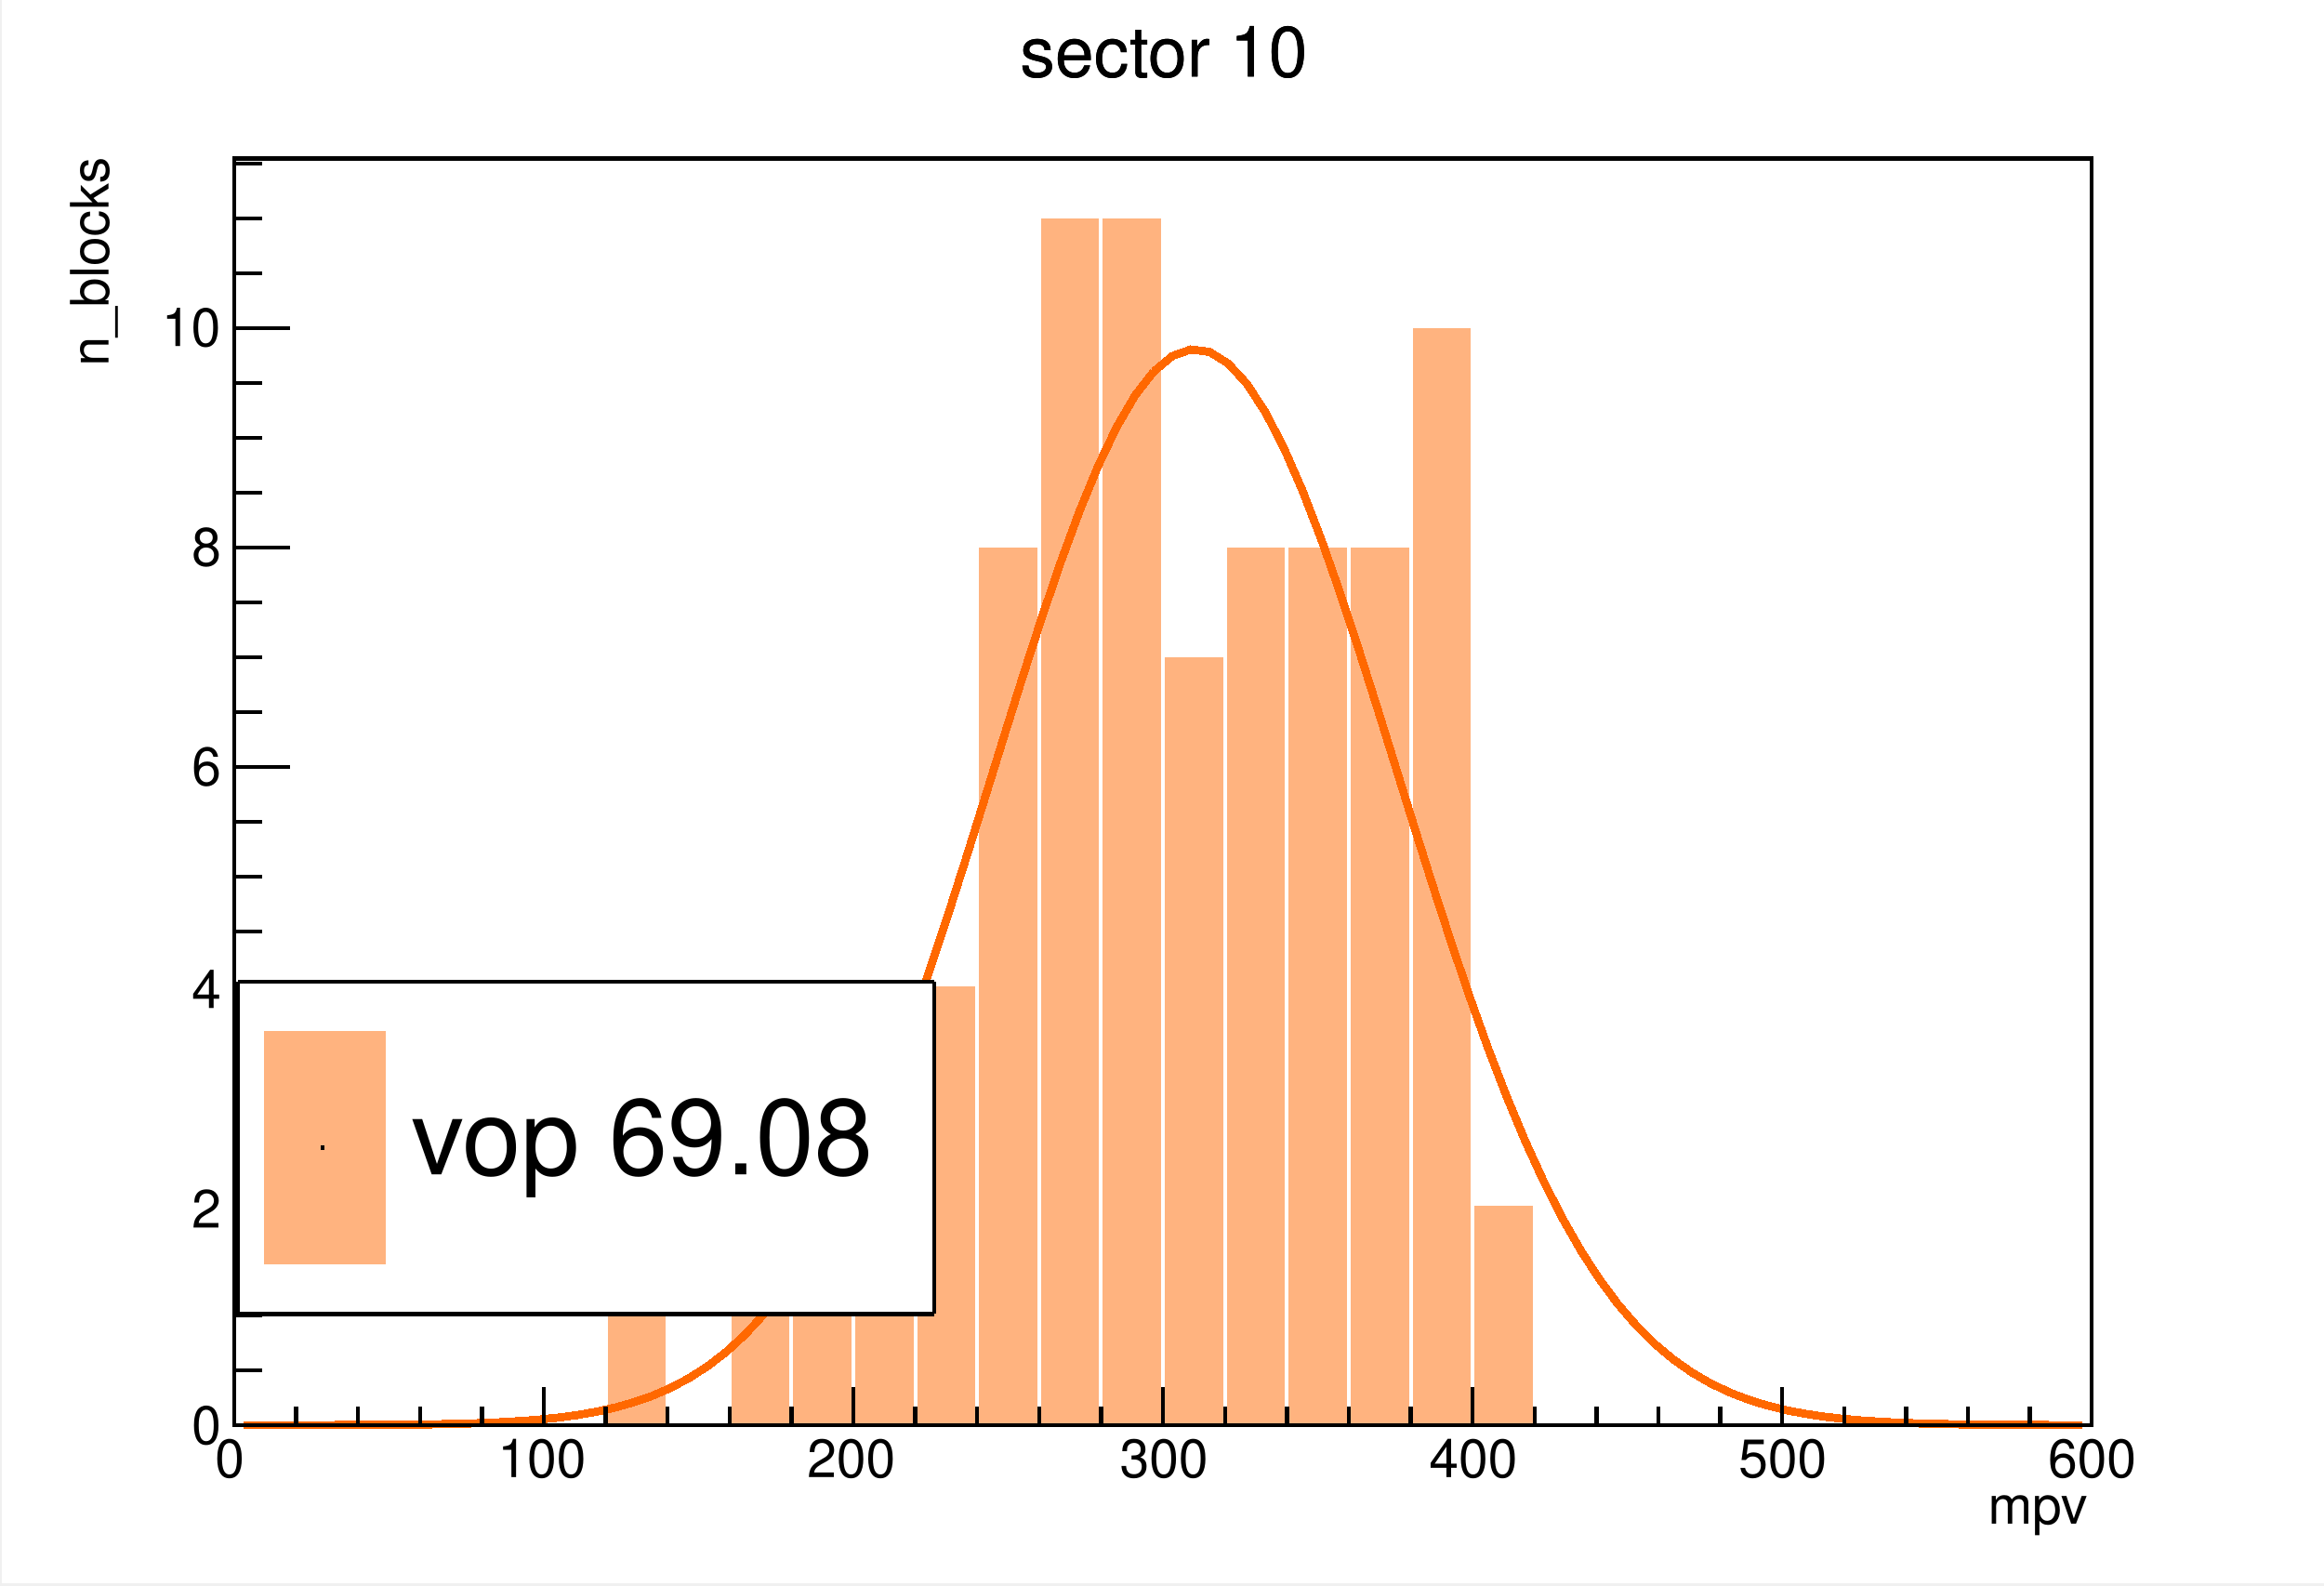
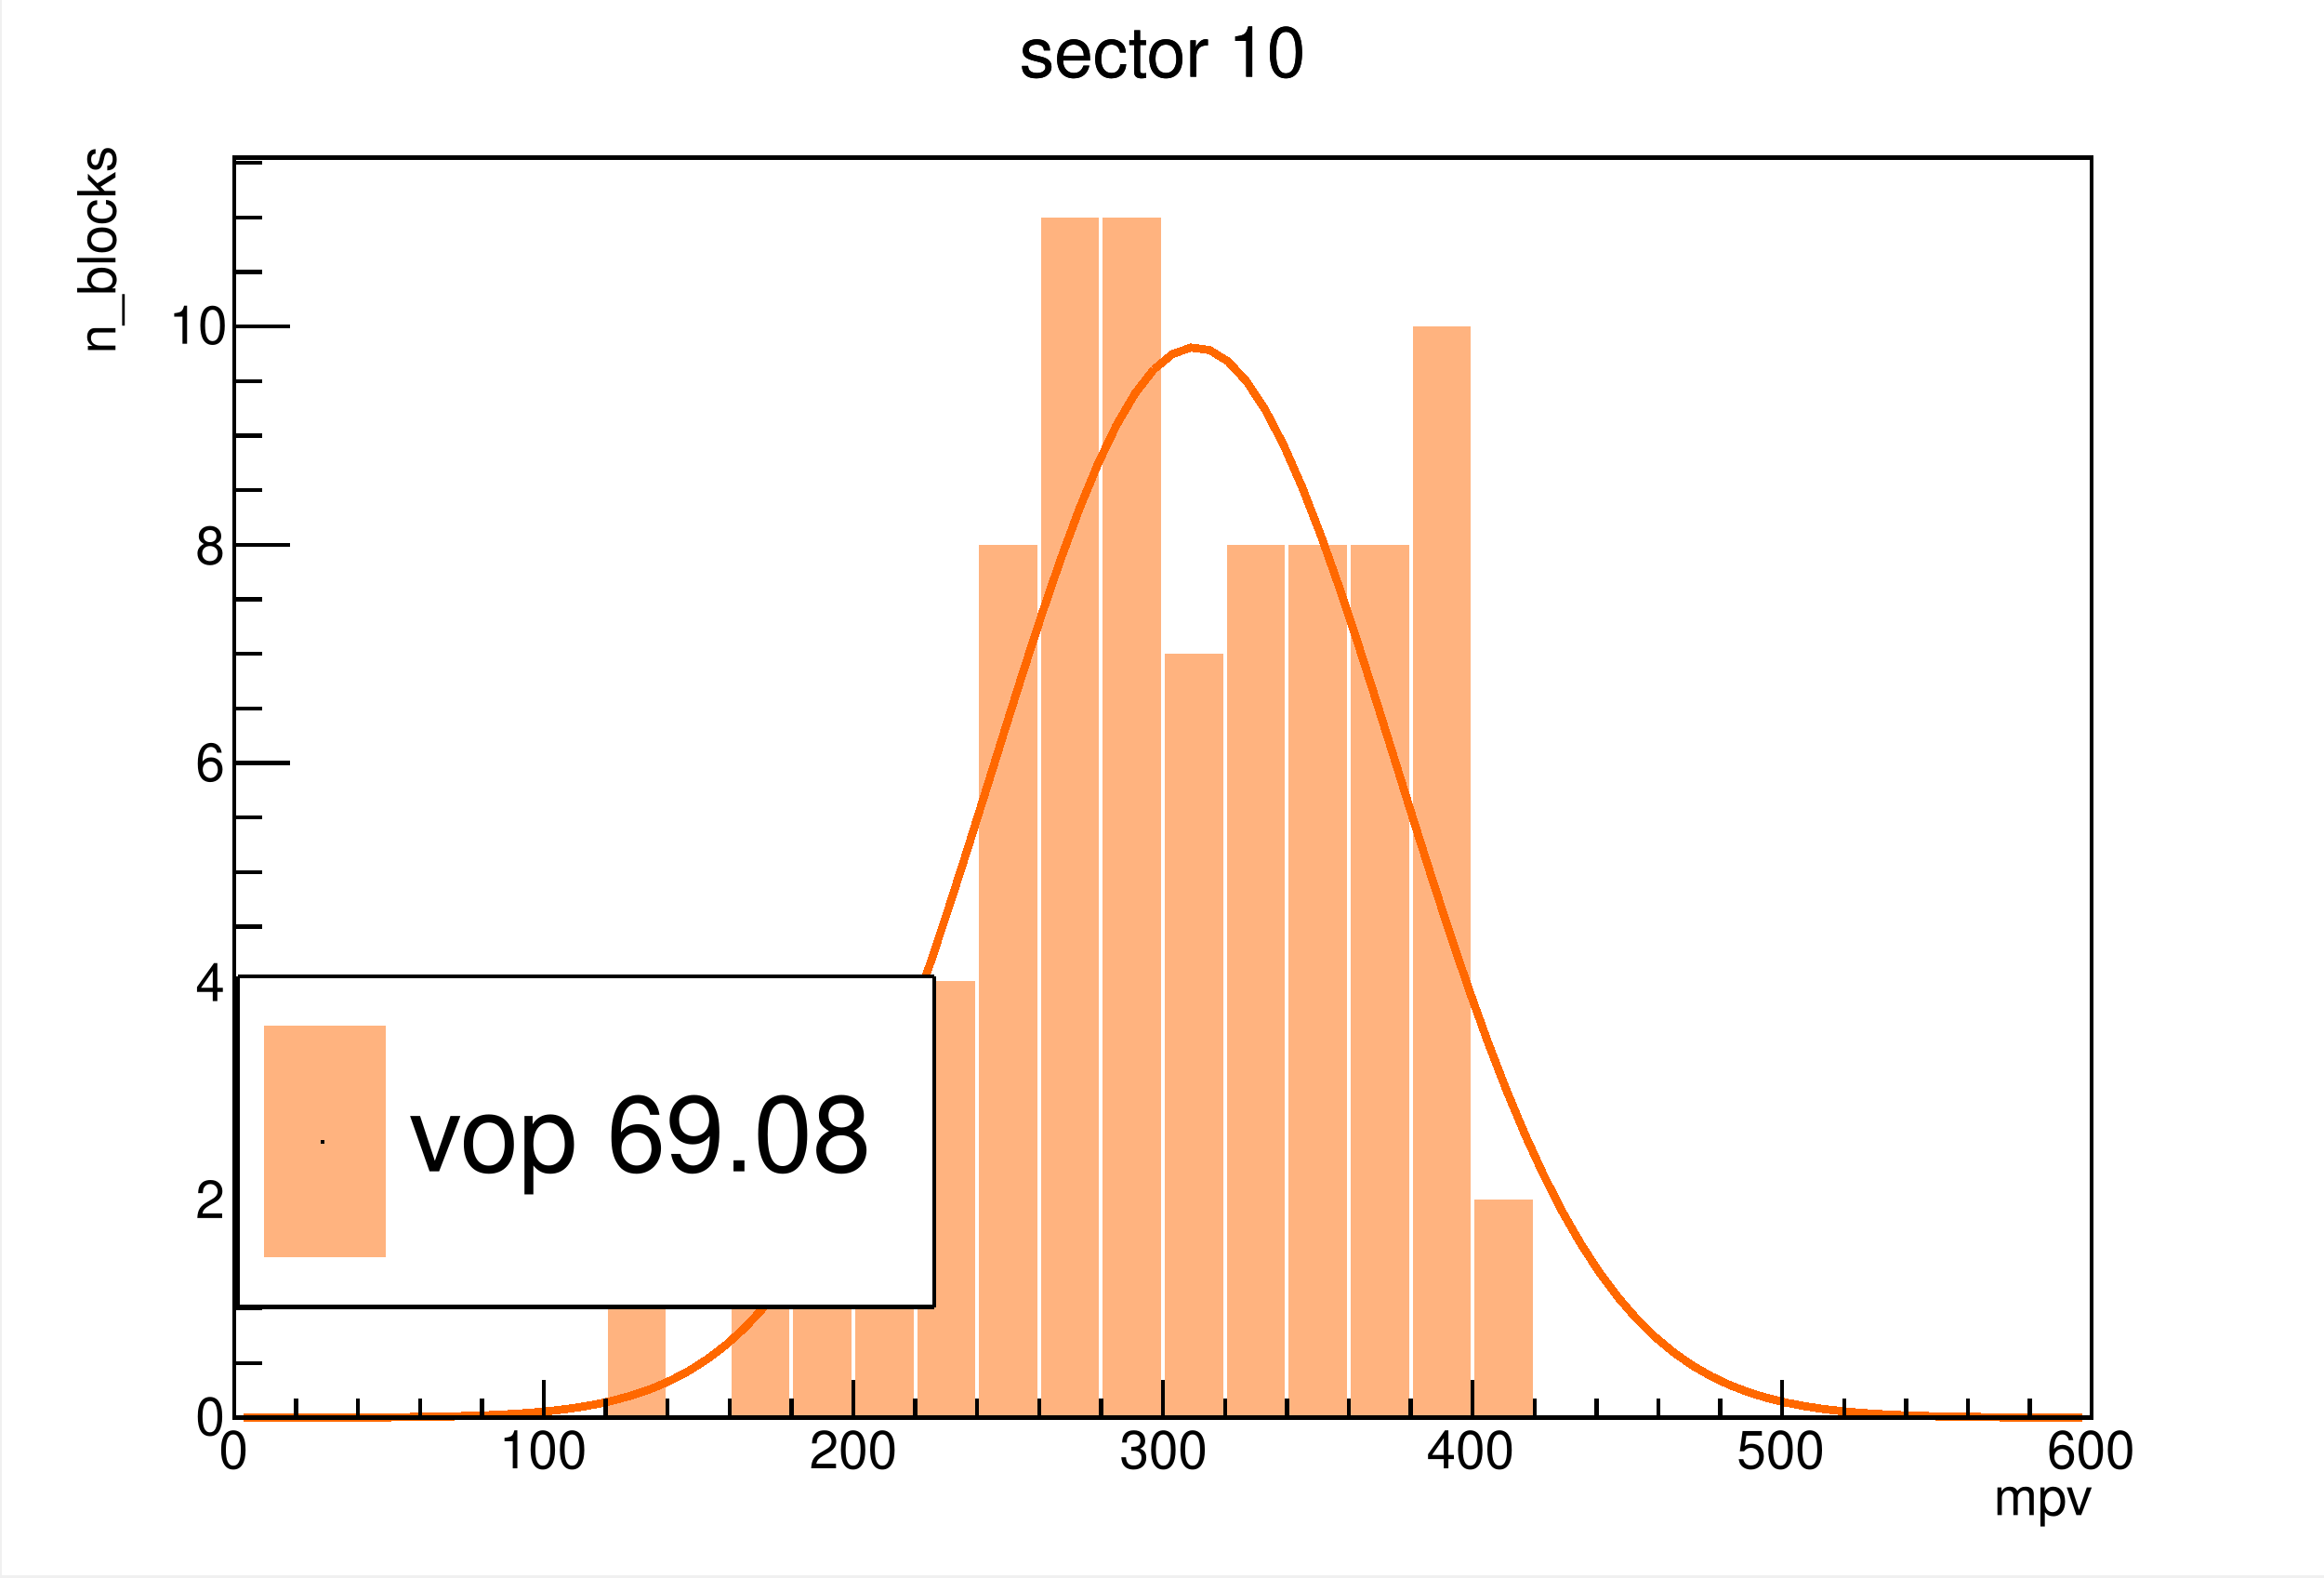
- <svg xmlns="http://www.w3.org/2000/svg" width="567.429" height="387.116" viewBox="0 0 567.429 387.116" shape-rendering="crispEdges">
+ <svg xmlns="http://www.w3.org/2000/svg" width="567.429" height="384.969" viewBox="0 0 567.429 384.969" shape-rendering="crispEdges">
  <defs>
</defs>
-   <rect x="0.5" y="0" width="566.929" height="386.616" fill="white" />
-   <rect x="57.193" y="38.662" width="453.543" height="309.293" fill="white" />
-   <rect x="57.193" y="38.662" width="453.543" height="309.293" fill="none" stroke="black" />
-   <path d="M57.193,347.955h 453.543" fill="none" stroke="#000099" />
-   <path d="M57.193,347.955h 453.543" fill="none" stroke="black" />
-   <path d="M57.193,338.676v 9.279" fill="none" stroke="black" />
-   <path d="M72.311,343.315v 4.639" fill="none" stroke="black" />
-   <path d="M87.429,343.315v 4.639" fill="none" stroke="black" />
-   <path d="M102.547,343.315v 4.639" fill="none" stroke="black" />
-   <path d="M117.665,343.315v 4.639" fill="none" stroke="black" />
-   <path d="M132.783,338.676v 9.279" fill="none" stroke="black" />
-   <path d="M147.902,343.315v 4.639" fill="none" stroke="black" />
-   <path d="M163.02,343.315v 4.639" fill="none" stroke="black" />
-   <path d="M178.138,343.315v 4.639" fill="none" stroke="black" />
-   <path d="M193.256,343.315v 4.639" fill="none" stroke="black" />
-   <path d="M208.374,338.676v 9.279" fill="none" stroke="black" />
-   <path d="M223.492,343.315v 4.639" fill="none" stroke="black" />
-   <path d="M238.61,343.315v 4.639" fill="none" stroke="black" />
-   <path d="M253.728,343.315v 4.639" fill="none" stroke="black" />
-   <path d="M268.846,343.315v 4.639" fill="none" stroke="black" />
-   <path d="M283.965,338.676v 9.279" fill="none" stroke="black" />
-   <path d="M299.083,343.315v 4.639" fill="none" stroke="black" />
-   <path d="M314.201,343.315v 4.639" fill="none" stroke="black" />
-   <path d="M329.319,343.315v 4.639" fill="none" stroke="black" />
-   <path d="M344.437,343.315v 4.639" fill="none" stroke="black" />
-   <path d="M359.555,338.676v 9.279" fill="none" stroke="black" />
-   <path d="M374.673,343.315v 4.639" fill="none" stroke="black" />
-   <path d="M389.791,343.315v 4.639" fill="none" stroke="black" />
-   <path d="M404.909,343.315v 4.639" fill="none" stroke="black" />
-   <path d="M420.028,343.315v 4.639" fill="none" stroke="black" />
-   <path d="M435.146,338.676v 9.279" fill="none" stroke="black" />
-   <path d="M450.264,343.315v 4.639" fill="none" stroke="black" />
-   <path d="M465.382,343.315v 4.639" fill="none" stroke="black" />
-   <path d="M480.5,343.315v 4.639" fill="none" stroke="black" />
-   <path d="M495.618,343.315v 4.639" fill="none" stroke="black" />
-   <path d="M510.736,338.676v 9.279" fill="none" stroke="black" />
-   <text xml:space="preserve" x="52.482" y="360.625" fill="black" font-size="12.914" font-family="Helvetica">0</text>
-   <text xml:space="preserve" x="121.521" y="360.625" fill="black" font-size="12.914" font-family="Helvetica">100</text>
-   <text xml:space="preserve" x="197.057" y="360.625" fill="black" font-size="12.914" font-family="Helvetica">200</text>
-   <text xml:space="preserve" x="273.406" y="360.625" fill="black" font-size="12.914" font-family="Helvetica">300</text>
-   <text xml:space="preserve" x="348.942" y="360.625" fill="black" font-size="12.914" font-family="Helvetica">400</text>
-   <text xml:space="preserve" x="424.479" y="360.625" fill="black" font-size="12.914" font-family="Helvetica">500</text>
-   <text xml:space="preserve" x="500.015" y="360.625" fill="black" font-size="12.914" font-family="Helvetica">600</text>
-   <text xml:space="preserve" x="485.395" y="371.996" fill="black" font-size="12.914" font-family="Helvetica">mpv</text>
-   <path d="M57.193,347.955v -309.293" fill="none" stroke="black" />
-   <path d="M70.799,347.955h -13.606" fill="none" stroke="black" />
-   <path d="M63.996,334.565h -6.803" fill="none" stroke="black" />
-   <path d="M63.996,321.176h -6.803" fill="none" stroke="black" />
-   <path d="M63.996,307.787h -6.803" fill="none" stroke="black" />
-   <path d="M70.799,294.398h -13.606" fill="none" stroke="black" />
-   <path d="M63.996,281.008h -6.803" fill="none" stroke="black" />
-   <path d="M63.996,267.619h -6.803" fill="none" stroke="black" />
-   <path d="M63.996,254.23h -6.803" fill="none" stroke="black" />
-   <path d="M70.799,240.84h -13.606" fill="none" stroke="black" />
-   <path d="M63.996,227.451h -6.803" fill="none" stroke="black" />
-   <path d="M63.996,214.062h -6.803" fill="none" stroke="black" />
-   <path d="M63.996,200.672h -6.803" fill="none" stroke="black" />
-   <path d="M70.799,187.283h -13.606" fill="none" stroke="black" />
-   <path d="M63.996,173.894h -6.803" fill="none" stroke="black" />
-   <path d="M63.996,160.504h -6.803" fill="none" stroke="black" />
-   <path d="M63.996,147.115h -6.803" fill="none" stroke="black" />
-   <path d="M70.799,133.726h -13.606" fill="none" stroke="black" />
-   <path d="M63.996,120.336h -6.803" fill="none" stroke="black" />
-   <path d="M63.996,106.947h -6.803" fill="none" stroke="black" />
-   <path d="M63.996,93.558h -6.803" fill="none" stroke="black" />
-   <path d="M70.799,80.168h -13.606" fill="none" stroke="black" />
-   <path d="M70.799,80.168h -13.606" fill="none" stroke="black" />
-   <path d="M63.996,66.779h -6.803" fill="none" stroke="black" />
-   <path d="M63.996,53.39h -6.803" fill="none" stroke="black" />
-   <path d="M63.996,40.001h -6.803" fill="none" stroke="black" />
-   <text xml:space="preserve" x="46.797" y="352.503" fill="black" font-size="12.914" font-family="Helvetica">0</text>
-   <text xml:space="preserve" x="46.797" y="299.709" fill="black" font-size="12.914" font-family="Helvetica">2</text>
-   <text xml:space="preserve" x="46.797" y="246.102" fill="black" font-size="12.914" font-family="Helvetica">4</text>
-   <text xml:space="preserve" x="46.797" y="191.684" fill="black" font-size="12.914" font-family="Helvetica">6</text>
-   <text xml:space="preserve" x="46.797" y="138.077" fill="black" font-size="12.914" font-family="Helvetica">8</text>
-   <text xml:space="preserve" x="39.486" y="84.471" fill="black" font-size="12.914" font-family="Helvetica">10</text>
-   <g transform="rotate(-90,26.491,89.3441)">
-     <text xml:space="preserve" x="26.491" y="89.344" fill="black" font-size="12.914" font-family="Helvetica">n_blocks</text>
+   <rect x="0.5" y="0" width="566.929" height="384.469" fill="white" />
+   <rect x="57.193" y="38.447" width="453.543" height="307.575" fill="white" />
+   <rect x="57.193" y="38.447" width="453.543" height="307.575" fill="none" stroke="black" />
+   <path d="M57.193,346.022h 453.543" fill="none" stroke="#000099" />
+   <path d="M57.193,346.022h 453.543" fill="none" stroke="black" />
+   <path d="M57.193,336.795v 9.227" fill="none" stroke="black" />
+   <path d="M72.311,341.409v 4.614" fill="none" stroke="black" />
+   <path d="M87.429,341.409v 4.614" fill="none" stroke="black" />
+   <path d="M102.547,341.409v 4.614" fill="none" stroke="black" />
+   <path d="M117.665,341.409v 4.614" fill="none" stroke="black" />
+   <path d="M132.783,336.795v 9.227" fill="none" stroke="black" />
+   <path d="M147.902,341.409v 4.614" fill="none" stroke="black" />
+   <path d="M163.02,341.409v 4.614" fill="none" stroke="black" />
+   <path d="M178.138,341.409v 4.614" fill="none" stroke="black" />
+   <path d="M193.256,341.409v 4.614" fill="none" stroke="black" />
+   <path d="M208.374,336.795v 9.227" fill="none" stroke="black" />
+   <path d="M223.492,341.409v 4.614" fill="none" stroke="black" />
+   <path d="M238.61,341.409v 4.614" fill="none" stroke="black" />
+   <path d="M253.728,341.409v 4.614" fill="none" stroke="black" />
+   <path d="M268.846,341.409v 4.614" fill="none" stroke="black" />
+   <path d="M283.965,336.795v 9.227" fill="none" stroke="black" />
+   <path d="M299.083,341.409v 4.614" fill="none" stroke="black" />
+   <path d="M314.201,341.409v 4.614" fill="none" stroke="black" />
+   <path d="M329.319,341.409v 4.614" fill="none" stroke="black" />
+   <path d="M344.437,341.409v 4.614" fill="none" stroke="black" />
+   <path d="M359.555,336.795v 9.227" fill="none" stroke="black" />
+   <path d="M374.673,341.409v 4.614" fill="none" stroke="black" />
+   <path d="M389.791,341.409v 4.614" fill="none" stroke="black" />
+   <path d="M404.909,341.409v 4.614" fill="none" stroke="black" />
+   <path d="M420.028,341.409v 4.614" fill="none" stroke="black" />
+   <path d="M435.146,336.795v 9.227" fill="none" stroke="black" />
+   <path d="M450.264,341.409v 4.614" fill="none" stroke="black" />
+   <path d="M465.382,341.409v 4.614" fill="none" stroke="black" />
+   <path d="M480.5,341.409v 4.614" fill="none" stroke="black" />
+   <path d="M495.618,341.409v 4.614" fill="none" stroke="black" />
+   <path d="M510.736,336.795v 9.227" fill="none" stroke="black" />
+   <text xml:space="preserve" x="53.446" y="358.403" fill="black" font-size="12.845" font-family="Helvetica">0</text>
+   <text xml:space="preserve" x="121.868" y="358.403" fill="black" font-size="12.845" font-family="Helvetica">100</text>
+   <text xml:space="preserve" x="197.622" y="358.403" fill="black" font-size="12.845" font-family="Helvetica">200</text>
+   <text xml:space="preserve" x="273.375" y="358.403" fill="black" font-size="12.845" font-family="Helvetica">300</text>
+   <text xml:space="preserve" x="348.314" y="358.403" fill="black" font-size="12.845" font-family="Helvetica">400</text>
+   <text xml:space="preserve" x="424.068" y="358.403" fill="black" font-size="12.845" font-family="Helvetica">500</text>
+   <text xml:space="preserve" x="499.821" y="358.403" fill="black" font-size="12.845" font-family="Helvetica">600</text>
+   <text xml:space="preserve" x="486.788" y="369.807" fill="black" font-size="12.845" font-family="Helvetica">mpv</text>
+   <path d="M57.193,346.022v -307.575" fill="none" stroke="black" />
+   <path d="M70.799,346.022h -13.606" fill="none" stroke="black" />
+   <path d="M63.996,332.707h -6.803" fill="none" stroke="black" />
+   <path d="M63.996,319.392h -6.803" fill="none" stroke="black" />
+   <path d="M63.996,306.077h -6.803" fill="none" stroke="black" />
+   <path d="M70.799,292.762h -13.606" fill="none" stroke="black" />
+   <path d="M63.996,279.448h -6.803" fill="none" stroke="black" />
+   <path d="M63.996,266.133h -6.803" fill="none" stroke="black" />
+   <path d="M63.996,252.818h -6.803" fill="none" stroke="black" />
+   <path d="M70.799,239.503h -13.606" fill="none" stroke="black" />
+   <path d="M63.996,226.188h -6.803" fill="none" stroke="black" />
+   <path d="M63.996,212.873h -6.803" fill="none" stroke="black" />
+   <path d="M63.996,199.558h -6.803" fill="none" stroke="black" />
+   <path d="M70.799,186.243h -13.606" fill="none" stroke="black" />
+   <path d="M63.996,172.928h -6.803" fill="none" stroke="black" />
+   <path d="M63.996,159.613h -6.803" fill="none" stroke="black" />
+   <path d="M63.996,146.298h -6.803" fill="none" stroke="black" />
+   <path d="M70.799,132.983h -13.606" fill="none" stroke="black" />
+   <path d="M63.996,119.668h -6.803" fill="none" stroke="black" />
+   <path d="M63.996,106.353h -6.803" fill="none" stroke="black" />
+   <path d="M63.996,93.038h -6.803" fill="none" stroke="black" />
+   <path d="M70.799,79.723h -13.606" fill="none" stroke="black" />
+   <path d="M70.799,79.723h -13.606" fill="none" stroke="black" />
+   <path d="M63.996,66.408h -6.803" fill="none" stroke="black" />
+   <path d="M63.996,53.093h -6.803" fill="none" stroke="black" />
+   <path d="M63.996,39.778h -6.803" fill="none" stroke="black" />
+   <text xml:space="preserve" x="47.744" y="350.258" fill="black" font-size="12.845" font-family="Helvetica">0</text>
+   <text xml:space="preserve" x="47.744" y="297.312" fill="black" font-size="12.845" font-family="Helvetica">2</text>
+   <text xml:space="preserve" x="47.744" y="244.366" fill="black" font-size="12.845" font-family="Helvetica">4</text>
+   <text xml:space="preserve" x="47.744" y="190.605" fill="black" font-size="12.845" font-family="Helvetica">6</text>
+   <text xml:space="preserve" x="47.744" y="137.66" fill="black" font-size="12.845" font-family="Helvetica">8</text>
+   <text xml:space="preserve" x="41.228" y="83.899" fill="black" font-size="12.845" font-family="Helvetica">10</text>
+   <g transform="rotate(-90,28.1948,86.3427)">
+     <text xml:space="preserve" x="28.195" y="86.343" fill="black" font-size="12.845" font-family="Helvetica">n_blocks</text>
  </g>
-   <text xml:space="preserve" x="249.039" y="18.681" fill="black" font-size="17.082" font-family="Helvetica">sector 10</text>
-   <rect x="57.647" y="347.955" width="14.211" height="0" fill="#ff6800" fill-opacity="0.50" stroke-opacity="0.50" />
-   <rect x="72.765" y="347.955" width="14.211" height="0" fill="#ff6800" fill-opacity="0.50" stroke-opacity="0.50" />
-   <rect x="87.883" y="347.955" width="14.211" height="0" fill="#ff6800" fill-opacity="0.50" stroke-opacity="0.50" />
-   <rect x="103.001" y="347.955" width="14.211" height="0" fill="#ff6800" fill-opacity="0.50" stroke-opacity="0.50" />
-   <rect x="118.119" y="347.955" width="14.211" height="0" fill="#ff6800" fill-opacity="0.50" stroke-opacity="0.50" />
-   <rect x="133.237" y="347.955" width="14.211" height="0" fill="#ff6800" fill-opacity="0.50" stroke-opacity="0.50" />
-   <rect x="148.355" y="321.176" width="14.211" height="26.779" fill="#ff6800" fill-opacity="0.50" stroke-opacity="0.50" />
-   <rect x="163.473" y="347.955" width="14.211" height="0" fill="#ff6800" fill-opacity="0.50" stroke-opacity="0.50" />
-   <rect x="178.591" y="321.176" width="14.211" height="26.779" fill="#ff6800" fill-opacity="0.50" stroke-opacity="0.50" />
-   <rect x="193.709" y="321.176" width="14.211" height="26.779" fill="#ff6800" fill-opacity="0.50" stroke-opacity="0.50" />
-   <rect x="208.828" y="240.84" width="14.211" height="107.115" fill="#ff6800" fill-opacity="0.50" stroke-opacity="0.50" />
-   <rect x="223.946" y="240.84" width="14.211" height="107.115" fill="#ff6800" fill-opacity="0.50" stroke-opacity="0.50" />
-   <rect x="239.064" y="133.726" width="14.211" height="214.229" fill="#ff6800" fill-opacity="0.50" stroke-opacity="0.50" />
-   <rect x="254.182" y="53.39" width="14.211" height="294.565" fill="#ff6800" fill-opacity="0.50" stroke-opacity="0.50" />
-   <rect x="269.3" y="53.39" width="14.211" height="294.565" fill="#ff6800" fill-opacity="0.50" stroke-opacity="0.50" />
-   <rect x="284.418" y="160.504" width="14.211" height="187.45" fill="#ff6800" fill-opacity="0.50" stroke-opacity="0.50" />
-   <rect x="299.536" y="133.726" width="14.211" height="214.229" fill="#ff6800" fill-opacity="0.50" stroke-opacity="0.50" />
-   <rect x="314.654" y="133.726" width="14.211" height="214.229" fill="#ff6800" fill-opacity="0.50" stroke-opacity="0.50" />
-   <rect x="329.772" y="133.726" width="14.211" height="214.229" fill="#ff6800" fill-opacity="0.50" stroke-opacity="0.50" />
-   <rect x="344.891" y="80.168" width="14.211" height="267.786" fill="#ff6800" fill-opacity="0.50" stroke-opacity="0.50" />
-   <rect x="360.009" y="294.398" width="14.211" height="53.557" fill="#ff6800" fill-opacity="0.50" stroke-opacity="0.50" />
-   <rect x="375.127" y="347.955" width="14.211" height="0" fill="#ff6800" fill-opacity="0.50" stroke-opacity="0.50" />
-   <rect x="390.245" y="347.955" width="14.211" height="0" fill="#ff6800" fill-opacity="0.50" stroke-opacity="0.50" />
-   <rect x="405.363" y="347.955" width="14.211" height="0" fill="#ff6800" fill-opacity="0.50" stroke-opacity="0.50" />
-   <rect x="420.481" y="347.955" width="14.211" height="0" fill="#ff6800" fill-opacity="0.50" stroke-opacity="0.50" />
-   <rect x="435.599" y="347.955" width="14.211" height="0" fill="#ff6800" fill-opacity="0.50" stroke-opacity="0.50" />
-   <rect x="450.717" y="347.955" width="14.211" height="0" fill="#ff6800" fill-opacity="0.50" stroke-opacity="0.50" />
-   <rect x="465.835" y="347.955" width="14.211" height="0" fill="#ff6800" fill-opacity="0.50" stroke-opacity="0.50" />
-   <rect x="480.954" y="347.955" width="14.211" height="0" fill="#ff6800" fill-opacity="0.50" stroke-opacity="0.50" />
-   <rect x="496.072" y="347.955" width="14.211" height="0" fill="#ff6800" fill-opacity="0.50" stroke-opacity="0.50" />
-   <path d="M59.461,347.955h 18.142l 4.535, -0.032l 4.535, -0.015l 4.535, -0.022l 4.535, -0.031l 4.535, -0.043l 4.535, -0.06l 4.535, -0.083l 4.535, -0.114l 4.535, -0.154l 4.535, -0.207l 4.535,  -0.276l 4.535, -0.365l 4.535, -0.477l 4.535, -0.618l 4.535, -0.794l 4.535, -1.01l 4.535, -1.272l 4.535, -1.588l 4.535, -1.963l 4.535, -2.404l 4.535, -2.915l 4.535, -3.5l 4.535, -4.161l 4.535,  -4.897l 4.535, -5.705l 4.535, -6.577l 4.535, -7.504l 4.535, -8.469l 4.535, -9.454l 4.535, -10.435l 4.535, -11.385l 4.535, -12.273l 4.535, -13.067l 4.535, -13.731l 4.535, -14.232l 4.535, -14.538l 4.535,  -14.618l 4.535, -14.449l 4.535, -14.012l 4.535, -13.298l 4.535, -12.305l 4.535, -11.04l 4.535, -9.524l 4.535, -7.782l 4.535, -5.852" fill="none" stroke="#ff6800" stroke-width="2" />
-   <path d="M281.697,90.703l 4.535, -3.778l 4.535, -1.609l 4.535, 0.6l 4.535, 2.794l 4.535, 4.918l 4.535, 6.92l 4.535, 8.753l 4.535, 10.376l 4.535, 11.759l 4.535, 12.877l 4.535, 13.72l 4.535, 14.283l 4.535,  14.573l 4.535, 14.604l 4.535, 14.398l 4.535, 13.983l 4.535, 13.389l 4.535, 12.65l 4.535, 11.801l 4.535, 10.876l 4.535, 9.905l 4.535, 8.919l 4.535, 7.942l 4.535, 6.995l 4.535, 6.097l 4.535, 5.258l 4.535,  4.488l 4.535, 3.793l 4.535, 3.173l 4.535, 2.629l 4.535, 2.157l 4.535, 1.752l 4.535, 1.41l 4.535, 1.124l 4.535, 0.887l 4.535, 0.694l 4.535, 0.538l 4.535, 0.413l 4.535, 0.314l 4.535, 0.237l  4.535, 0.177l 4.535, 0.131l 4.535, 0.096l 4.535, 0.07l 4.535, 0.05l 4.535, 0.036l 4.535, 0.025l 4.535, 0.018l 4.535, 0.038" fill="none" stroke="#ff6800" stroke-width="2" />
-   <path d="M503.933,347.955h 4.535" fill="none" stroke="#ff6800" stroke-width="2" />
-   <path d="M57.193,347.955h 453.543" fill="none" stroke="black" />
-   <path d="M57.193,338.676v 9.279" fill="none" stroke="black" />
-   <path d="M72.311,343.315v 4.639" fill="none" stroke="black" />
-   <path d="M87.429,343.315v 4.639" fill="none" stroke="black" />
-   <path d="M102.547,343.315v 4.639" fill="none" stroke="black" />
-   <path d="M117.665,343.315v 4.639" fill="none" stroke="black" />
-   <path d="M132.783,338.676v 9.279" fill="none" stroke="black" />
-   <path d="M147.902,343.315v 4.639" fill="none" stroke="black" />
-   <path d="M163.02,343.315v 4.639" fill="none" stroke="black" />
-   <path d="M178.138,343.315v 4.639" fill="none" stroke="black" />
-   <path d="M193.256,343.315v 4.639" fill="none" stroke="black" />
-   <path d="M208.374,338.676v 9.279" fill="none" stroke="black" />
-   <path d="M223.492,343.315v 4.639" fill="none" stroke="black" />
-   <path d="M238.61,343.315v 4.639" fill="none" stroke="black" />
-   <path d="M253.728,343.315v 4.639" fill="none" stroke="black" />
-   <path d="M268.846,343.315v 4.639" fill="none" stroke="black" />
-   <path d="M283.965,338.676v 9.279" fill="none" stroke="black" />
-   <path d="M299.083,343.315v 4.639" fill="none" stroke="black" />
-   <path d="M314.201,343.315v 4.639" fill="none" stroke="black" />
-   <path d="M329.319,343.315v 4.639" fill="none" stroke="black" />
-   <path d="M344.437,343.315v 4.639" fill="none" stroke="black" />
-   <path d="M359.555,338.676v 9.279" fill="none" stroke="black" />
-   <path d="M374.673,343.315v 4.639" fill="none" stroke="black" />
-   <path d="M389.791,343.315v 4.639" fill="none" stroke="black" />
-   <path d="M404.909,343.315v 4.639" fill="none" stroke="black" />
-   <path d="M420.028,343.315v 4.639" fill="none" stroke="black" />
-   <path d="M435.146,338.676v 9.279" fill="none" stroke="black" />
-   <path d="M450.264,343.315v 4.639" fill="none" stroke="black" />
-   <path d="M465.382,343.315v 4.639" fill="none" stroke="black" />
-   <path d="M480.5,343.315v 4.639" fill="none" stroke="black" />
-   <path d="M495.618,343.315v 4.639" fill="none" stroke="black" />
-   <path d="M510.736,338.676v 9.279" fill="none" stroke="black" />
-   <path d="M57.193,347.955v -309.293" fill="none" stroke="black" />
-   <path d="M70.799,347.955h -13.606" fill="none" stroke="black" />
-   <path d="M63.996,334.565h -6.803" fill="none" stroke="black" />
-   <path d="M63.996,321.176h -6.803" fill="none" stroke="black" />
-   <path d="M63.996,307.787h -6.803" fill="none" stroke="black" />
-   <path d="M70.799,294.398h -13.606" fill="none" stroke="black" />
-   <path d="M63.996,281.008h -6.803" fill="none" stroke="black" />
-   <path d="M63.996,267.619h -6.803" fill="none" stroke="black" />
-   <path d="M63.996,254.23h -6.803" fill="none" stroke="black" />
-   <path d="M70.799,240.84h -13.606" fill="none" stroke="black" />
-   <path d="M63.996,227.451h -6.803" fill="none" stroke="black" />
-   <path d="M63.996,214.062h -6.803" fill="none" stroke="black" />
-   <path d="M63.996,200.672h -6.803" fill="none" stroke="black" />
-   <path d="M70.799,187.283h -13.606" fill="none" stroke="black" />
-   <path d="M63.996,173.894h -6.803" fill="none" stroke="black" />
-   <path d="M63.996,160.504h -6.803" fill="none" stroke="black" />
-   <path d="M63.996,147.115h -6.803" fill="none" stroke="black" />
-   <path d="M70.799,133.726h -13.606" fill="none" stroke="black" />
-   <path d="M63.996,120.336h -6.803" fill="none" stroke="black" />
-   <path d="M63.996,106.947h -6.803" fill="none" stroke="black" />
-   <path d="M63.996,93.558h -6.803" fill="none" stroke="black" />
-   <path d="M70.799,80.168h -13.606" fill="none" stroke="black" />
-   <path d="M70.799,80.168h -13.606" fill="none" stroke="black" />
-   <path d="M63.996,66.779h -6.803" fill="none" stroke="black" />
-   <path d="M63.996,53.39h -6.803" fill="none" stroke="black" />
-   <path d="M63.996,40.001h -6.803" fill="none" stroke="black" />
-   <rect x="58.014" y="239.62" width="170.079" height="81.189" fill="white" />
-   <path d="M58.014,320.809h 170.079" fill="none" stroke="black" />
-   <path d="M228.093,320.809v -81.189" fill="none" stroke="black" />
-   <path d="M228.093,239.62h -170.079" fill="none" stroke="black" />
-   <path d="M58.014,239.62v 81.189" fill="none" stroke="black" />
-   <text xml:space="preserve" x="100.403" y="286.713" fill="black" font-size="25.76" font-family="Helvetica">vop 69.08</text>
-   <path d="M64.392,308.631h 29.764v -56.833h -29.764z" fill="#ff6800" fill-opacity="0.50" stroke-opacity="0.50" />
-   <path d="M64.392,280.215h 29.764" fill="none" stroke="#ff6800" fill-opacity="0.00" stroke-opacity="0.00" />
+   <text xml:space="preserve" x="248.939" y="18.735" fill="black" font-size="16.99" font-family="Helvetica">sector 10</text>
+   <rect x="57.647" y="346.022" width="14.211" height="0" fill="#ff6800" fill-opacity="0.50" stroke-opacity="0.50" />
+   <rect x="72.765" y="346.022" width="14.211" height="0" fill="#ff6800" fill-opacity="0.50" stroke-opacity="0.50" />
+   <rect x="87.883" y="346.022" width="14.211" height="0" fill="#ff6800" fill-opacity="0.50" stroke-opacity="0.50" />
+   <rect x="103.001" y="346.022" width="14.211" height="0" fill="#ff6800" fill-opacity="0.50" stroke-opacity="0.50" />
+   <rect x="118.119" y="346.022" width="14.211" height="0" fill="#ff6800" fill-opacity="0.50" stroke-opacity="0.50" />
+   <rect x="133.237" y="346.022" width="14.211" height="0" fill="#ff6800" fill-opacity="0.50" stroke-opacity="0.50" />
+   <rect x="148.355" y="319.392" width="14.211" height="26.63" fill="#ff6800" fill-opacity="0.50" stroke-opacity="0.50" />
+   <rect x="163.473" y="346.022" width="14.211" height="0" fill="#ff6800" fill-opacity="0.50" stroke-opacity="0.50" />
+   <rect x="178.591" y="319.392" width="14.211" height="26.63" fill="#ff6800" fill-opacity="0.50" stroke-opacity="0.50" />
+   <rect x="193.709" y="319.392" width="14.211" height="26.63" fill="#ff6800" fill-opacity="0.50" stroke-opacity="0.50" />
+   <rect x="208.828" y="239.503" width="14.211" height="106.52" fill="#ff6800" fill-opacity="0.50" stroke-opacity="0.50" />
+   <rect x="223.946" y="239.503" width="14.211" height="106.52" fill="#ff6800" fill-opacity="0.50" stroke-opacity="0.50" />
+   <rect x="239.064" y="132.983" width="14.211" height="213.039" fill="#ff6800" fill-opacity="0.50" stroke-opacity="0.50" />
+   <rect x="254.182" y="53.093" width="14.211" height="292.929" fill="#ff6800" fill-opacity="0.50" stroke-opacity="0.50" />
+   <rect x="269.3" y="53.093" width="14.211" height="292.929" fill="#ff6800" fill-opacity="0.50" stroke-opacity="0.50" />
+   <rect x="284.418" y="159.613" width="14.211" height="186.409" fill="#ff6800" fill-opacity="0.50" stroke-opacity="0.50" />
+   <rect x="299.536" y="132.983" width="14.211" height="213.039" fill="#ff6800" fill-opacity="0.50" stroke-opacity="0.50" />
+   <rect x="314.654" y="132.983" width="14.211" height="213.039" fill="#ff6800" fill-opacity="0.50" stroke-opacity="0.50" />
+   <rect x="329.772" y="132.983" width="14.211" height="213.039" fill="#ff6800" fill-opacity="0.50" stroke-opacity="0.50" />
+   <rect x="344.891" y="79.723" width="14.211" height="266.299" fill="#ff6800" fill-opacity="0.50" stroke-opacity="0.50" />
+   <rect x="360.009" y="292.762" width="14.211" height="53.26" fill="#ff6800" fill-opacity="0.50" stroke-opacity="0.50" />
+   <rect x="375.127" y="346.022" width="14.211" height="0" fill="#ff6800" fill-opacity="0.50" stroke-opacity="0.50" />
+   <rect x="390.245" y="346.022" width="14.211" height="0" fill="#ff6800" fill-opacity="0.50" stroke-opacity="0.50" />
+   <rect x="405.363" y="346.022" width="14.211" height="0" fill="#ff6800" fill-opacity="0.50" stroke-opacity="0.50" />
+   <rect x="420.481" y="346.022" width="14.211" height="0" fill="#ff6800" fill-opacity="0.50" stroke-opacity="0.50" />
+   <rect x="435.599" y="346.022" width="14.211" height="0" fill="#ff6800" fill-opacity="0.50" stroke-opacity="0.50" />
+   <rect x="450.717" y="346.022" width="14.211" height="0" fill="#ff6800" fill-opacity="0.50" stroke-opacity="0.50" />
+   <rect x="465.835" y="346.022" width="14.211" height="0" fill="#ff6800" fill-opacity="0.50" stroke-opacity="0.50" />
+   <rect x="480.954" y="346.022" width="14.211" height="0" fill="#ff6800" fill-opacity="0.50" stroke-opacity="0.50" />
+   <rect x="496.072" y="346.022" width="14.211" height="0" fill="#ff6800" fill-opacity="0.50" stroke-opacity="0.50" />
+   <path d="M59.461,346.022h 18.142l 4.535, -0.032l 4.535, -0.015l 4.535, -0.021l 4.535, -0.03l 4.535, -0.043l 4.535, -0.06l 4.535, -0.083l 4.535, -0.113l 4.535, -0.153l 4.535, -0.206l 4.535,  -0.275l 4.535, -0.363l 4.535, -0.474l 4.535, -0.615l 4.535, -0.789l 4.535, -1.004l 4.535, -1.265l 4.535, -1.579l 4.535, -1.952l 4.535, -2.391l 4.535, -2.899l 4.535, -3.48l 4.535, -4.138l  4.535, -4.87l 4.535, -5.673l 4.535, -6.541l 4.535, -7.462l 4.535, -8.422l 4.535, -9.401l 4.535, -10.377l 4.535, -11.322l 4.535, -12.205l 4.535, -12.994l 4.535, -13.655l 4.535, -14.153l 4.535, -14.457l  4.535, -14.537l 4.535, -14.369l 4.535, -13.934l 4.535, -13.224l 4.535, -12.236l 4.535, -10.979l 4.535, -9.471l 4.535, -7.739l 4.535, -5.82" fill="none" stroke="#ff6800" stroke-width="2" />
+   <path d="M281.697,90.199l 4.535, -3.757l 4.535, -1.6l 4.535, 0.596l 4.535, 2.778l 4.535, 4.891l 4.535, 6.881l 4.535, 8.704l 4.535, 10.319l 4.535, 11.693l 4.535, 12.806l 4.535, 13.644l 4.535, 14.204l  4.535, 14.492l 4.535, 14.523l 4.535, 14.318l 4.535, 13.905l 4.535, 13.315l 4.535, 12.58l 4.535, 11.736l 4.535, 10.815l 4.535, 9.85l 4.535, 8.869l 4.535, 7.898l 4.535, 6.956l 4.535, 6.063l 4.535, 5.229l  4.535, 4.464l 4.535, 3.772l 4.535, 3.156l 4.535, 2.614l 4.535, 2.145l 4.535, 1.742l 4.535, 1.402l 4.535, 1.118l 4.535, 0.882l 4.535, 0.69l 4.535, 0.535l 4.535, 0.411l 4.535, 0.312l 4.535,  0.235l 4.535, 0.176l 4.535, 0.13l 4.535, 0.095l 4.535, 0.069l 4.535, 0.05l 4.535, 0.036l 4.535, 0.025l 4.535, 0.018l 4.535, 0.038" fill="none" stroke="#ff6800" stroke-width="2" />
+   <path d="M503.933,346.022h 4.535" fill="none" stroke="#ff6800" stroke-width="2" />
+   <path d="M57.193,346.022h 453.543" fill="none" stroke="black" />
+   <path d="M57.193,336.795v 9.227" fill="none" stroke="black" />
+   <path d="M72.311,341.409v 4.614" fill="none" stroke="black" />
+   <path d="M87.429,341.409v 4.614" fill="none" stroke="black" />
+   <path d="M102.547,341.409v 4.614" fill="none" stroke="black" />
+   <path d="M117.665,341.409v 4.614" fill="none" stroke="black" />
+   <path d="M132.783,336.795v 9.227" fill="none" stroke="black" />
+   <path d="M147.902,341.409v 4.614" fill="none" stroke="black" />
+   <path d="M163.02,341.409v 4.614" fill="none" stroke="black" />
+   <path d="M178.138,341.409v 4.614" fill="none" stroke="black" />
+   <path d="M193.256,341.409v 4.614" fill="none" stroke="black" />
+   <path d="M208.374,336.795v 9.227" fill="none" stroke="black" />
+   <path d="M223.492,341.409v 4.614" fill="none" stroke="black" />
+   <path d="M238.61,341.409v 4.614" fill="none" stroke="black" />
+   <path d="M253.728,341.409v 4.614" fill="none" stroke="black" />
+   <path d="M268.846,341.409v 4.614" fill="none" stroke="black" />
+   <path d="M283.965,336.795v 9.227" fill="none" stroke="black" />
+   <path d="M299.083,341.409v 4.614" fill="none" stroke="black" />
+   <path d="M314.201,341.409v 4.614" fill="none" stroke="black" />
+   <path d="M329.319,341.409v 4.614" fill="none" stroke="black" />
+   <path d="M344.437,341.409v 4.614" fill="none" stroke="black" />
+   <path d="M359.555,336.795v 9.227" fill="none" stroke="black" />
+   <path d="M374.673,341.409v 4.614" fill="none" stroke="black" />
+   <path d="M389.791,341.409v 4.614" fill="none" stroke="black" />
+   <path d="M404.909,341.409v 4.614" fill="none" stroke="black" />
+   <path d="M420.028,341.409v 4.614" fill="none" stroke="black" />
+   <path d="M435.146,336.795v 9.227" fill="none" stroke="black" />
+   <path d="M450.264,341.409v 4.614" fill="none" stroke="black" />
+   <path d="M465.382,341.409v 4.614" fill="none" stroke="black" />
+   <path d="M480.5,341.409v 4.614" fill="none" stroke="black" />
+   <path d="M495.618,341.409v 4.614" fill="none" stroke="black" />
+   <path d="M510.736,336.795v 9.227" fill="none" stroke="black" />
+   <path d="M57.193,346.022v -307.575" fill="none" stroke="black" />
+   <path d="M70.799,346.022h -13.606" fill="none" stroke="black" />
+   <path d="M63.996,332.707h -6.803" fill="none" stroke="black" />
+   <path d="M63.996,319.392h -6.803" fill="none" stroke="black" />
+   <path d="M63.996,306.077h -6.803" fill="none" stroke="black" />
+   <path d="M70.799,292.762h -13.606" fill="none" stroke="black" />
+   <path d="M63.996,279.448h -6.803" fill="none" stroke="black" />
+   <path d="M63.996,266.133h -6.803" fill="none" stroke="black" />
+   <path d="M63.996,252.818h -6.803" fill="none" stroke="black" />
+   <path d="M70.799,239.503h -13.606" fill="none" stroke="black" />
+   <path d="M63.996,226.188h -6.803" fill="none" stroke="black" />
+   <path d="M63.996,212.873h -6.803" fill="none" stroke="black" />
+   <path d="M63.996,199.558h -6.803" fill="none" stroke="black" />
+   <path d="M70.799,186.243h -13.606" fill="none" stroke="black" />
+   <path d="M63.996,172.928h -6.803" fill="none" stroke="black" />
+   <path d="M63.996,159.613h -6.803" fill="none" stroke="black" />
+   <path d="M63.996,146.298h -6.803" fill="none" stroke="black" />
+   <path d="M70.799,132.983h -13.606" fill="none" stroke="black" />
+   <path d="M63.996,119.668h -6.803" fill="none" stroke="black" />
+   <path d="M63.996,106.353h -6.803" fill="none" stroke="black" />
+   <path d="M63.996,93.038h -6.803" fill="none" stroke="black" />
+   <path d="M70.799,79.723h -13.606" fill="none" stroke="black" />
+   <path d="M70.799,79.723h -13.606" fill="none" stroke="black" />
+   <path d="M63.996,66.408h -6.803" fill="none" stroke="black" />
+   <path d="M63.996,53.093h -6.803" fill="none" stroke="black" />
+   <path d="M63.996,39.778h -6.803" fill="none" stroke="black" />
+   <rect x="58.014" y="238.289" width="170.079" height="80.739" fill="white" />
+   <path d="M58.014,319.028h 170.079" fill="none" stroke="black" />
+   <path d="M228.093,319.028v -80.739" fill="none" stroke="black" />
+   <path d="M228.093,238.289h -170.079" fill="none" stroke="black" />
+   <path d="M58.014,238.289v 80.739" fill="none" stroke="black" />
+   <text xml:space="preserve" x="99.876" y="285.908" fill="black" font-size="25.785" font-family="Helvetica">vop 69.08</text>
+   <path d="M64.392,306.917h 29.764v -56.517h -29.764z" fill="#ff6800" fill-opacity="0.50" stroke-opacity="0.50" />
+   <path d="M64.392,278.658h 29.764" fill="none" stroke="#ff6800" fill-opacity="0.00" stroke-opacity="0.00" />
  <g stroke="black" stroke-width="1" fill="none">
-     <line x1="78.274" y1="280.215" x2="79.274" y2="280.215" />
+     <line x1="78.274" y1="278.658" x2="79.274" y2="278.658" />
  </g>
-   <text xml:space="preserve" x="249.039" y="18.681" fill="black" font-size="17.082" font-family="Helvetica">sector 10</text>
+   <text xml:space="preserve" x="248.939" y="18.735" fill="black" font-size="16.99" font-family="Helvetica">sector 10</text>
</svg>
